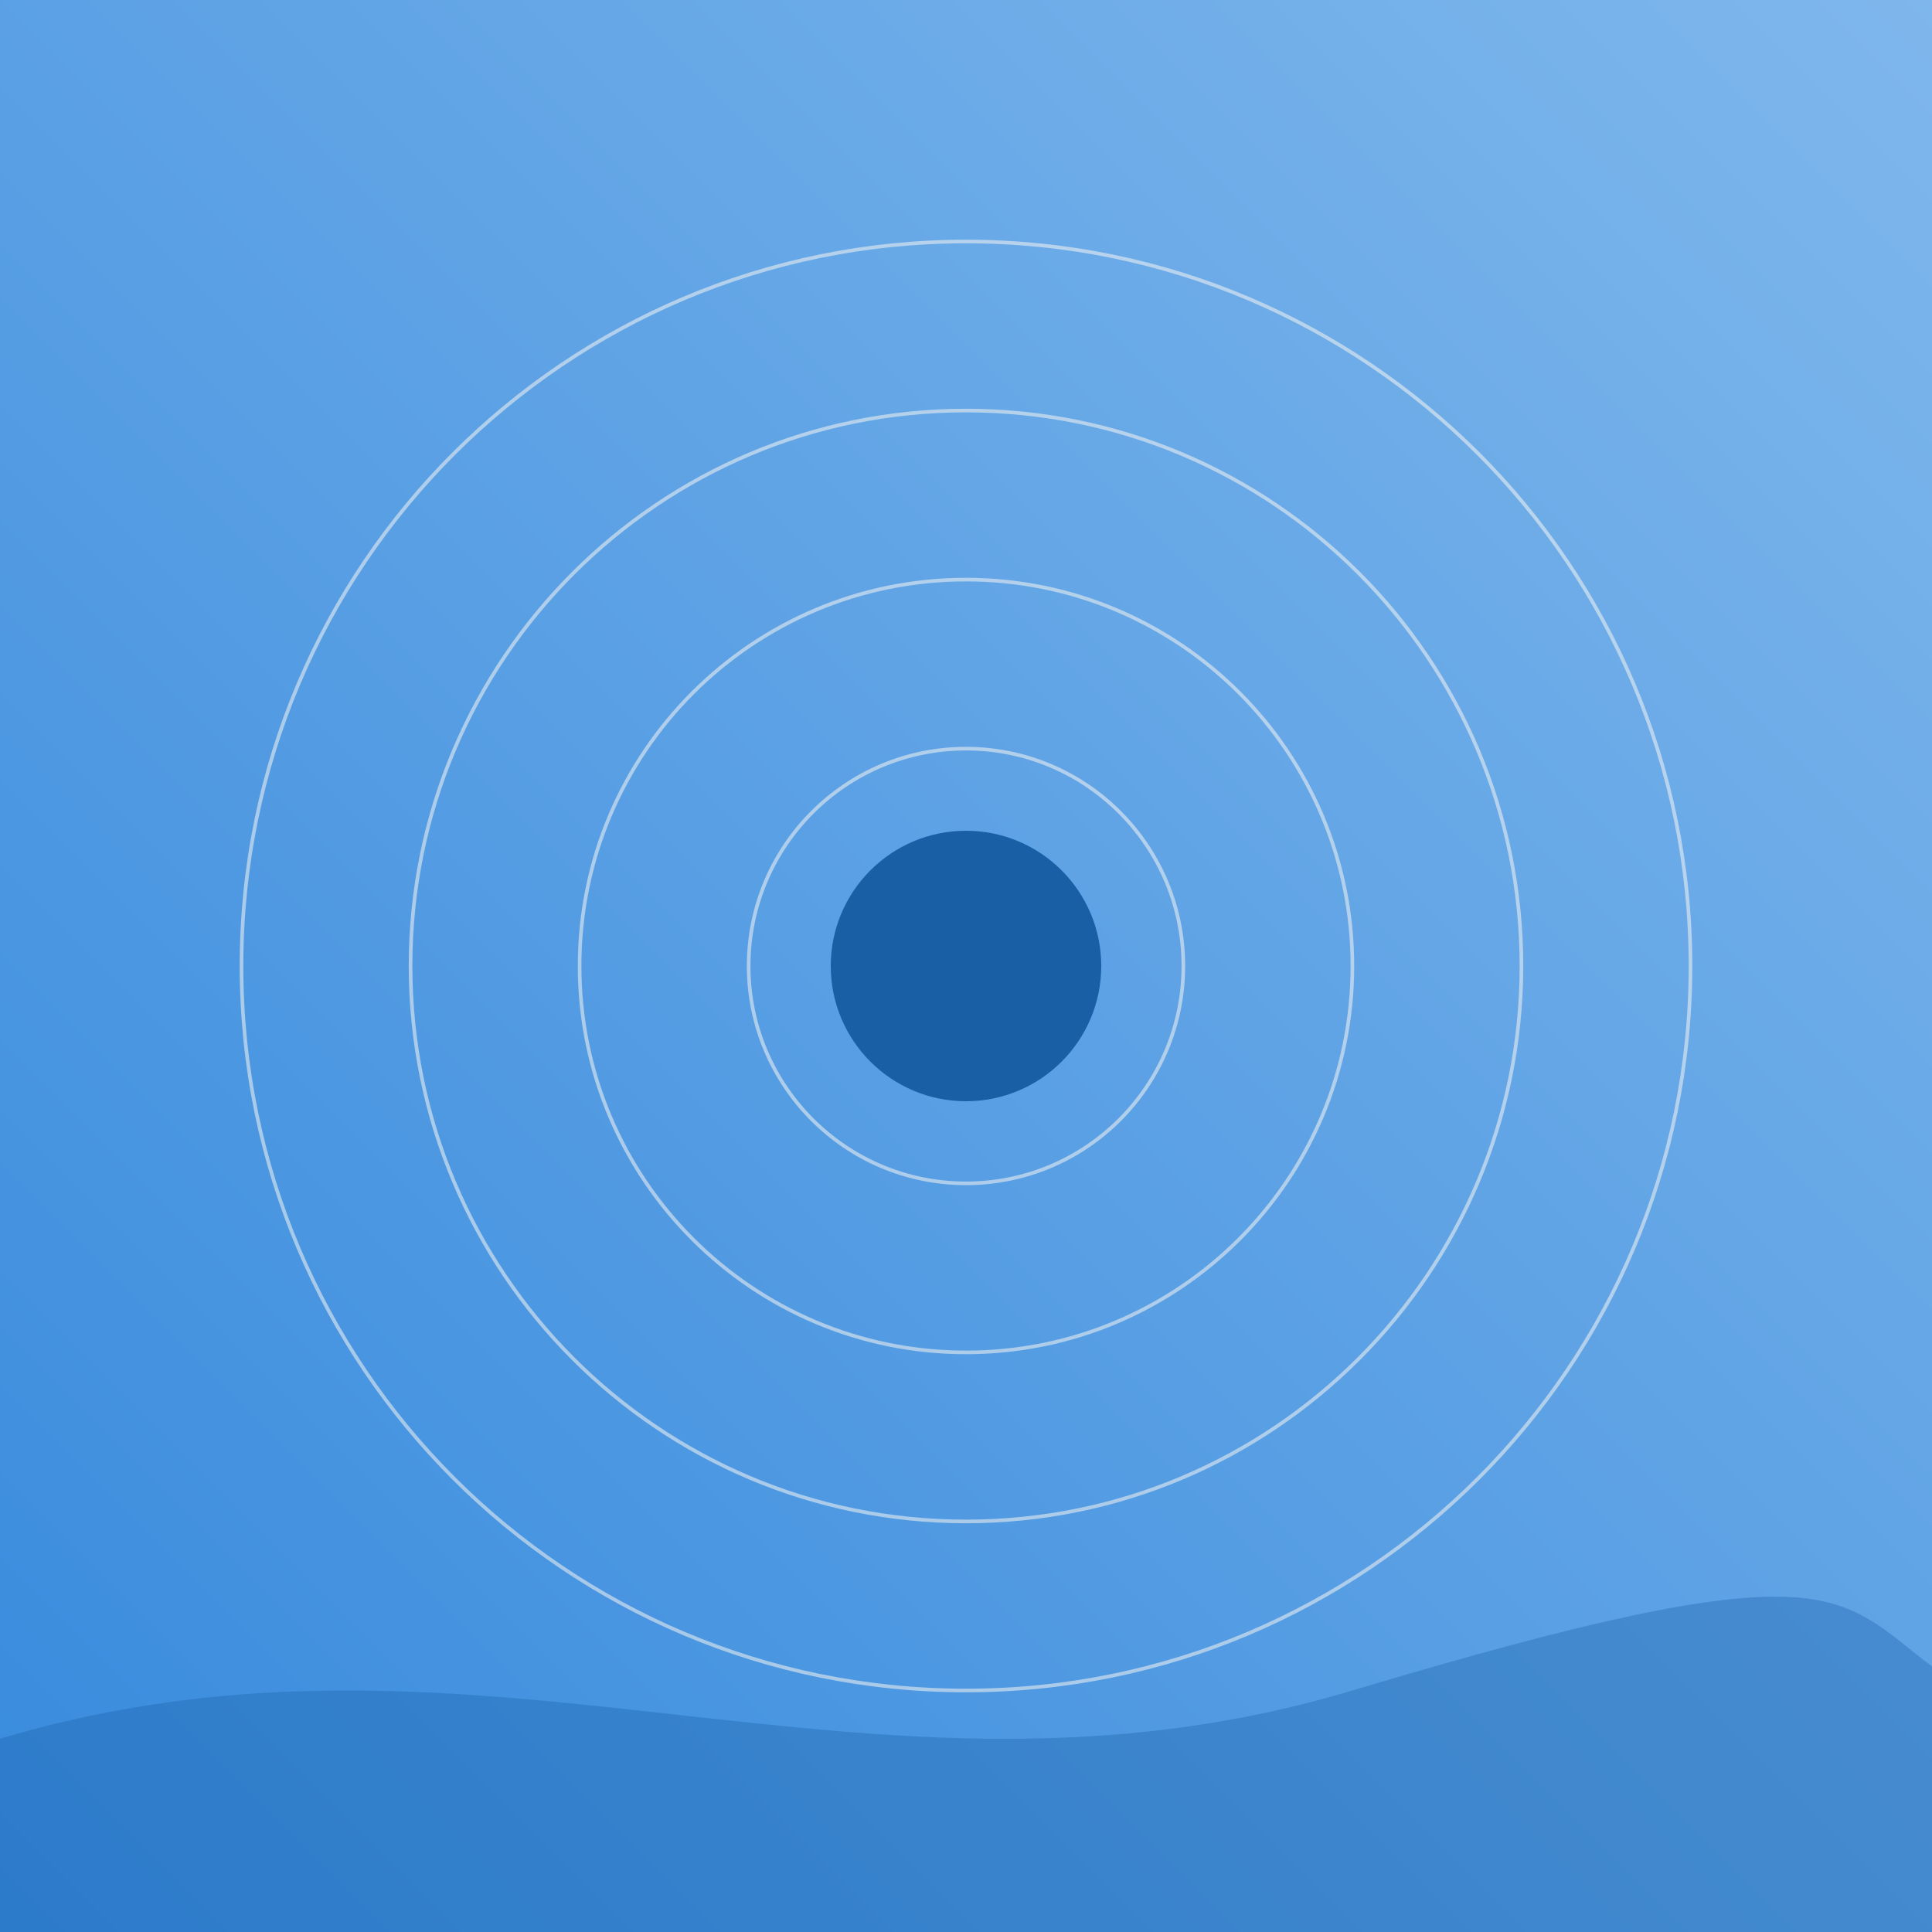
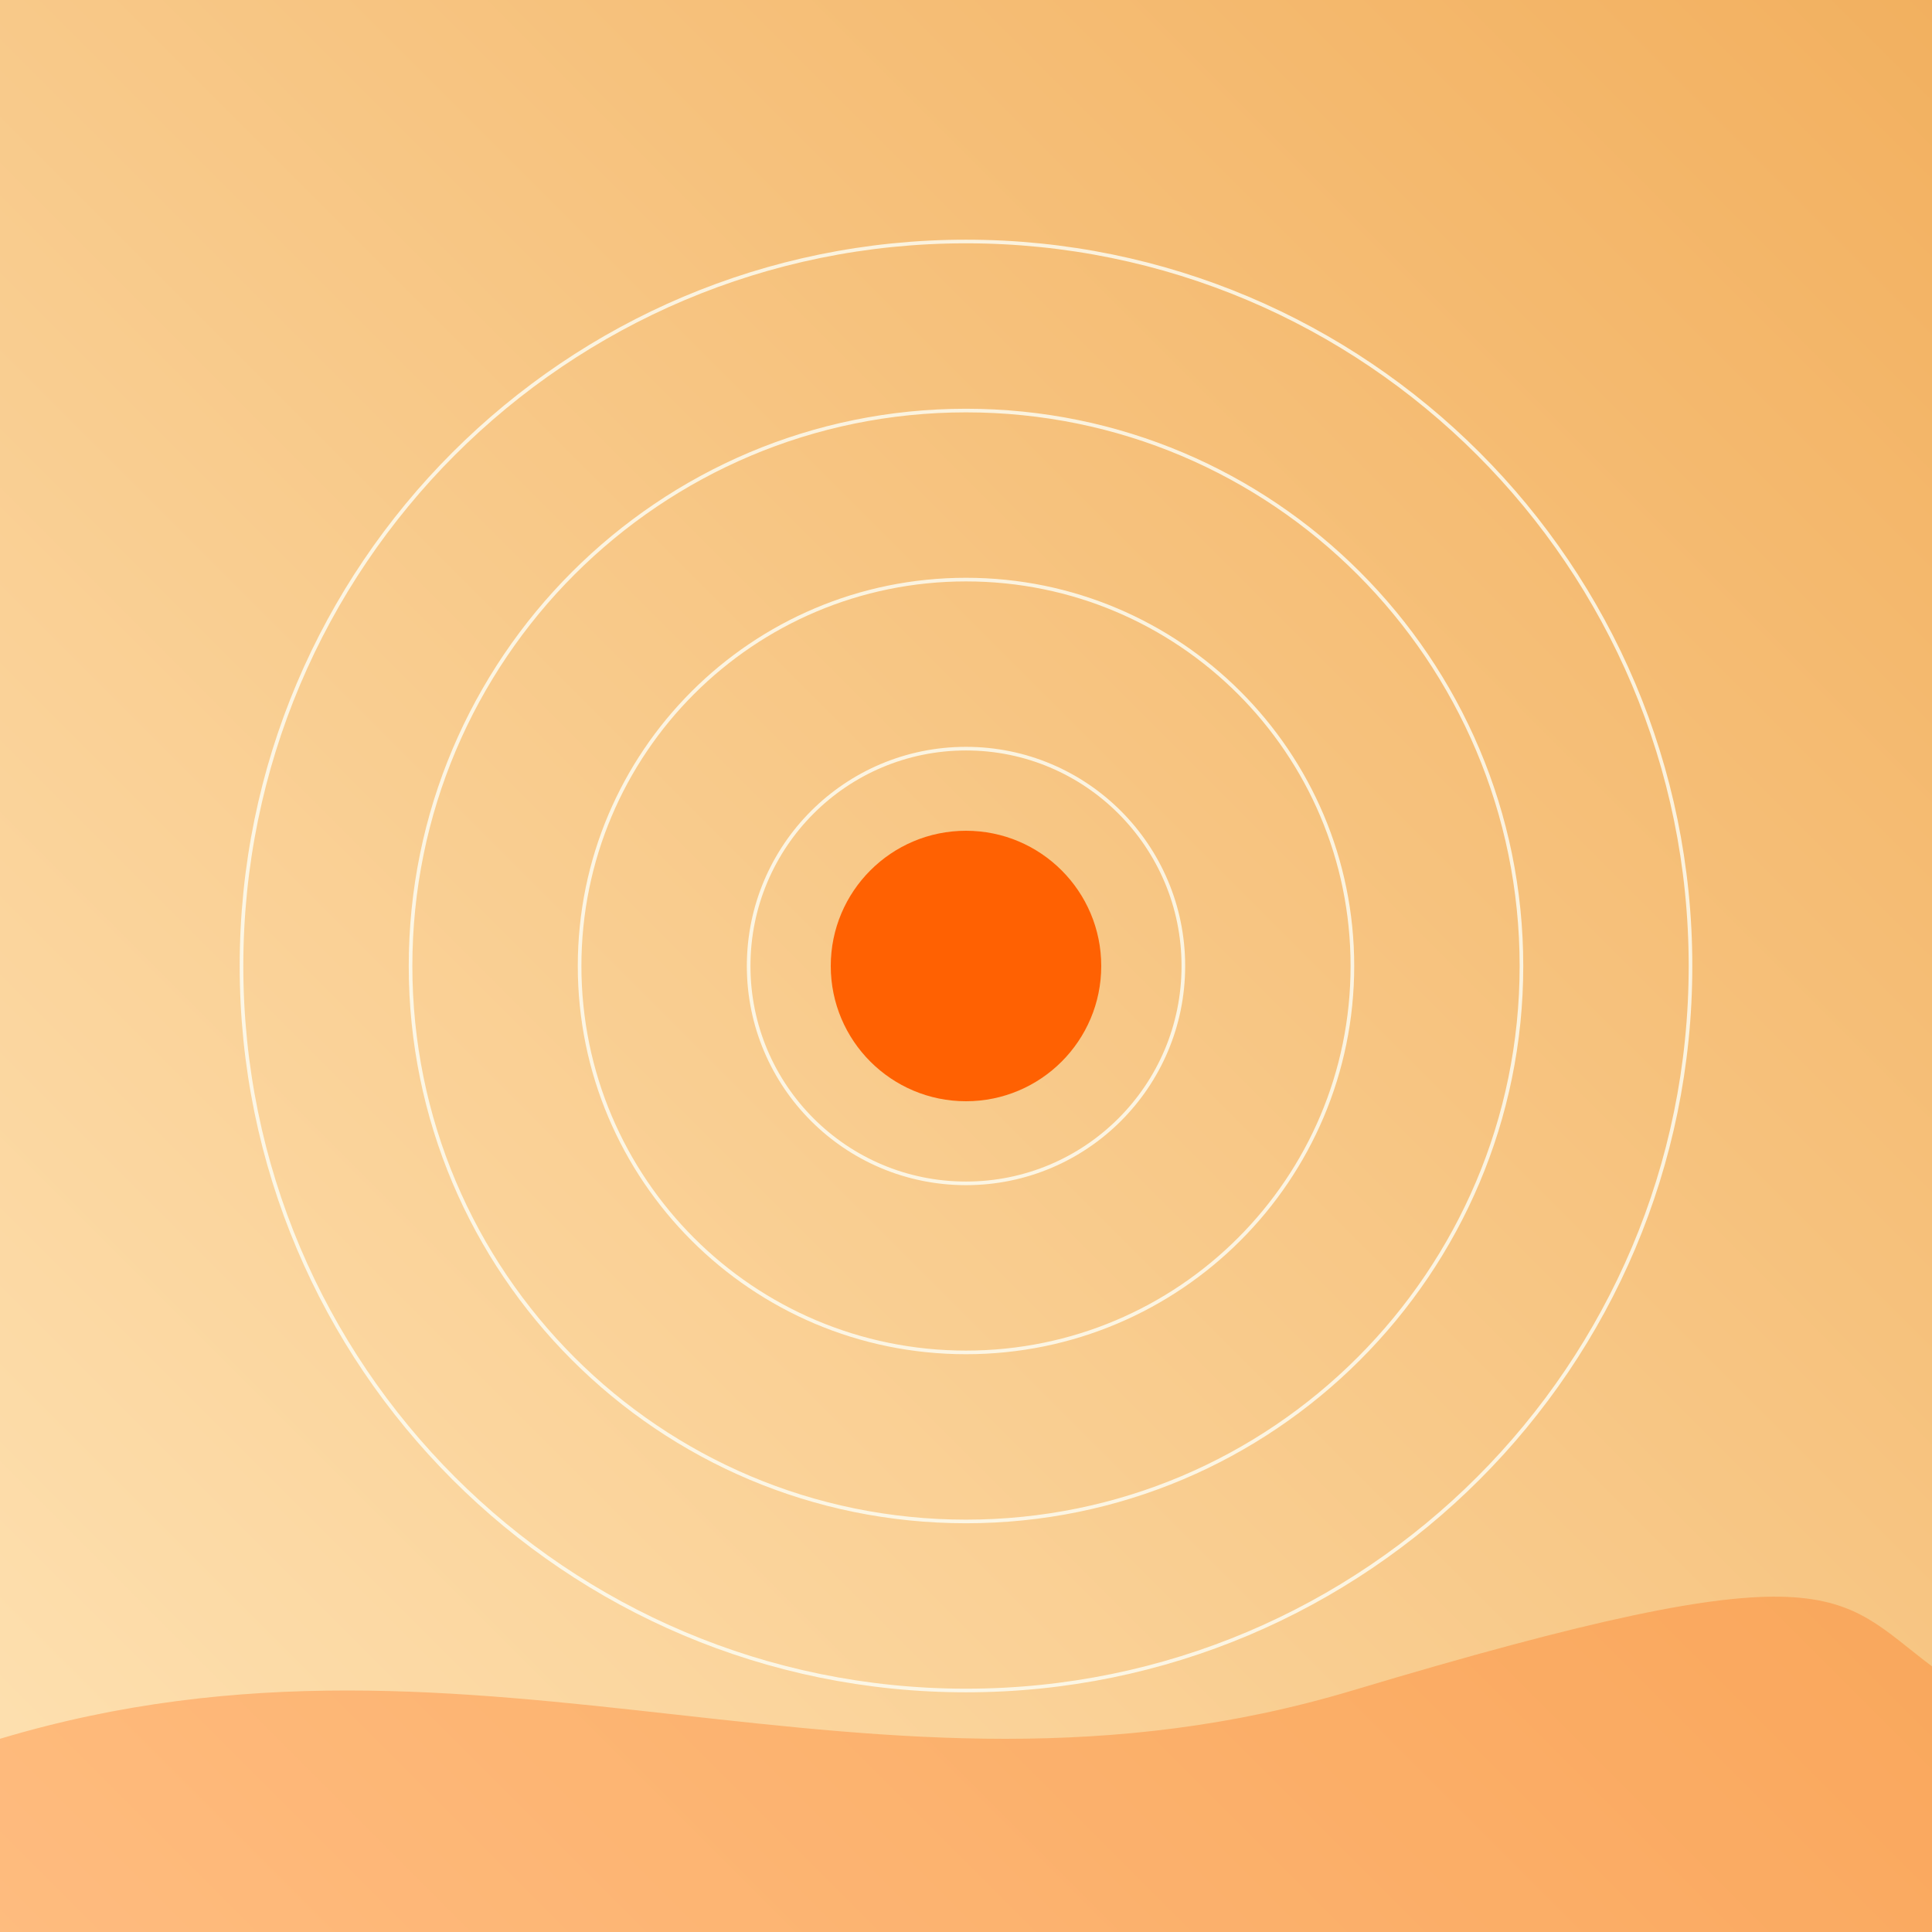
<svg xmlns="http://www.w3.org/2000/svg" viewBox="0 0 800 800">
  <defs>
    <linearGradient id="g" x1="0" y1="1" x2="1" y2="0">
-       <stop offset="0" stop-color="#378ADD" />
-       <stop offset="1" stop-color="#7FB7EC" />
+       <stop offset="0" stop-color="#fee2b3" />
+       <stop offset="1" stop-color="#f2b05f" />
    </linearGradient>
  </defs>
  <rect width="800" height="800" fill="url(#g)" />
-   <g fill="none" stroke="#F5F4F0" stroke-width="1.5" opacity="0.55">
+   <g fill="none" stroke="#fdfff7" stroke-width="1.5" opacity="0.8">
    <circle cx="400" cy="400" r="90" />
    <circle cx="400" cy="400" r="160" />
    <circle cx="400" cy="400" r="230" />
    <circle cx="400" cy="400" r="300" />
  </g>
-   <circle cx="400" cy="400" r="56" fill="#185FA5" />
-   <path d="M0 720 C 200 660, 360 760, 560 700 S 760 660, 800 690 L 800 800 L 0 800 Z" fill="#185FA5" opacity="0.35" />
+   <circle cx="400" cy="400" r="56" fill="#ff6102" />
+   <path d="M0 720 C 200 660, 360 760, 560 700 S 760 660, 800 690 L 800 800 L 0 800 Z" fill="#ff6102" opacity="0.3" />
</svg>
